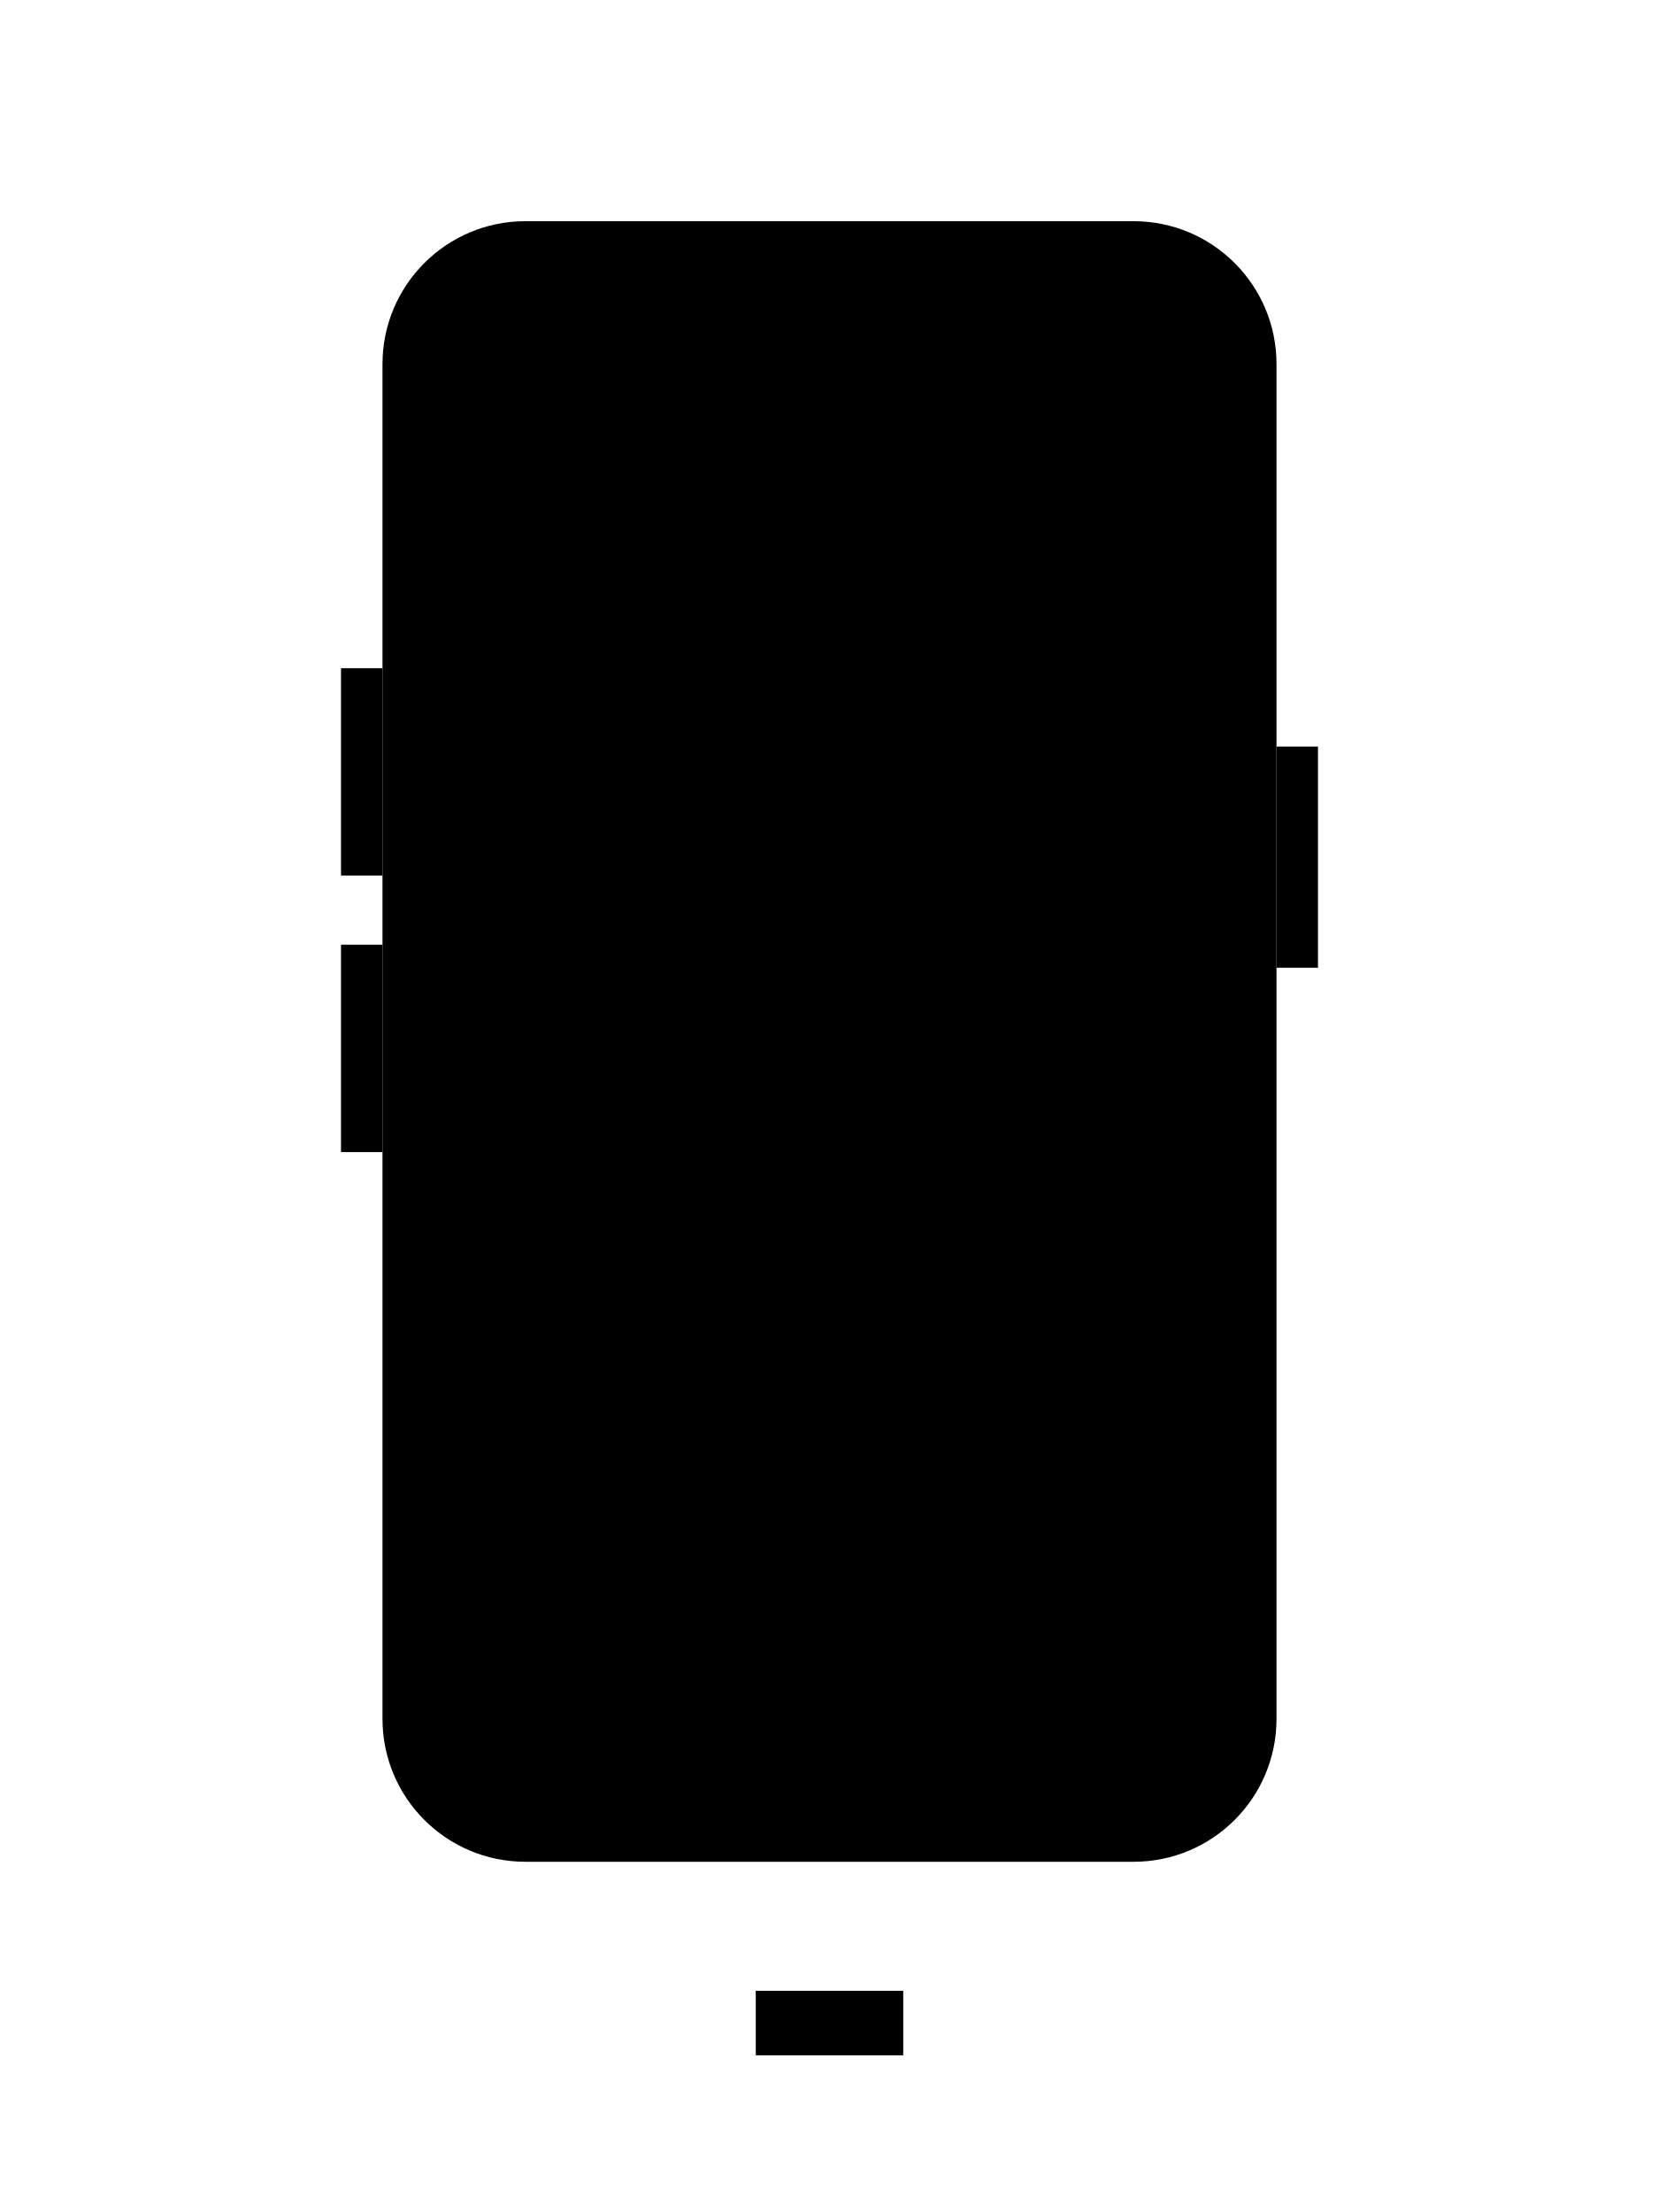
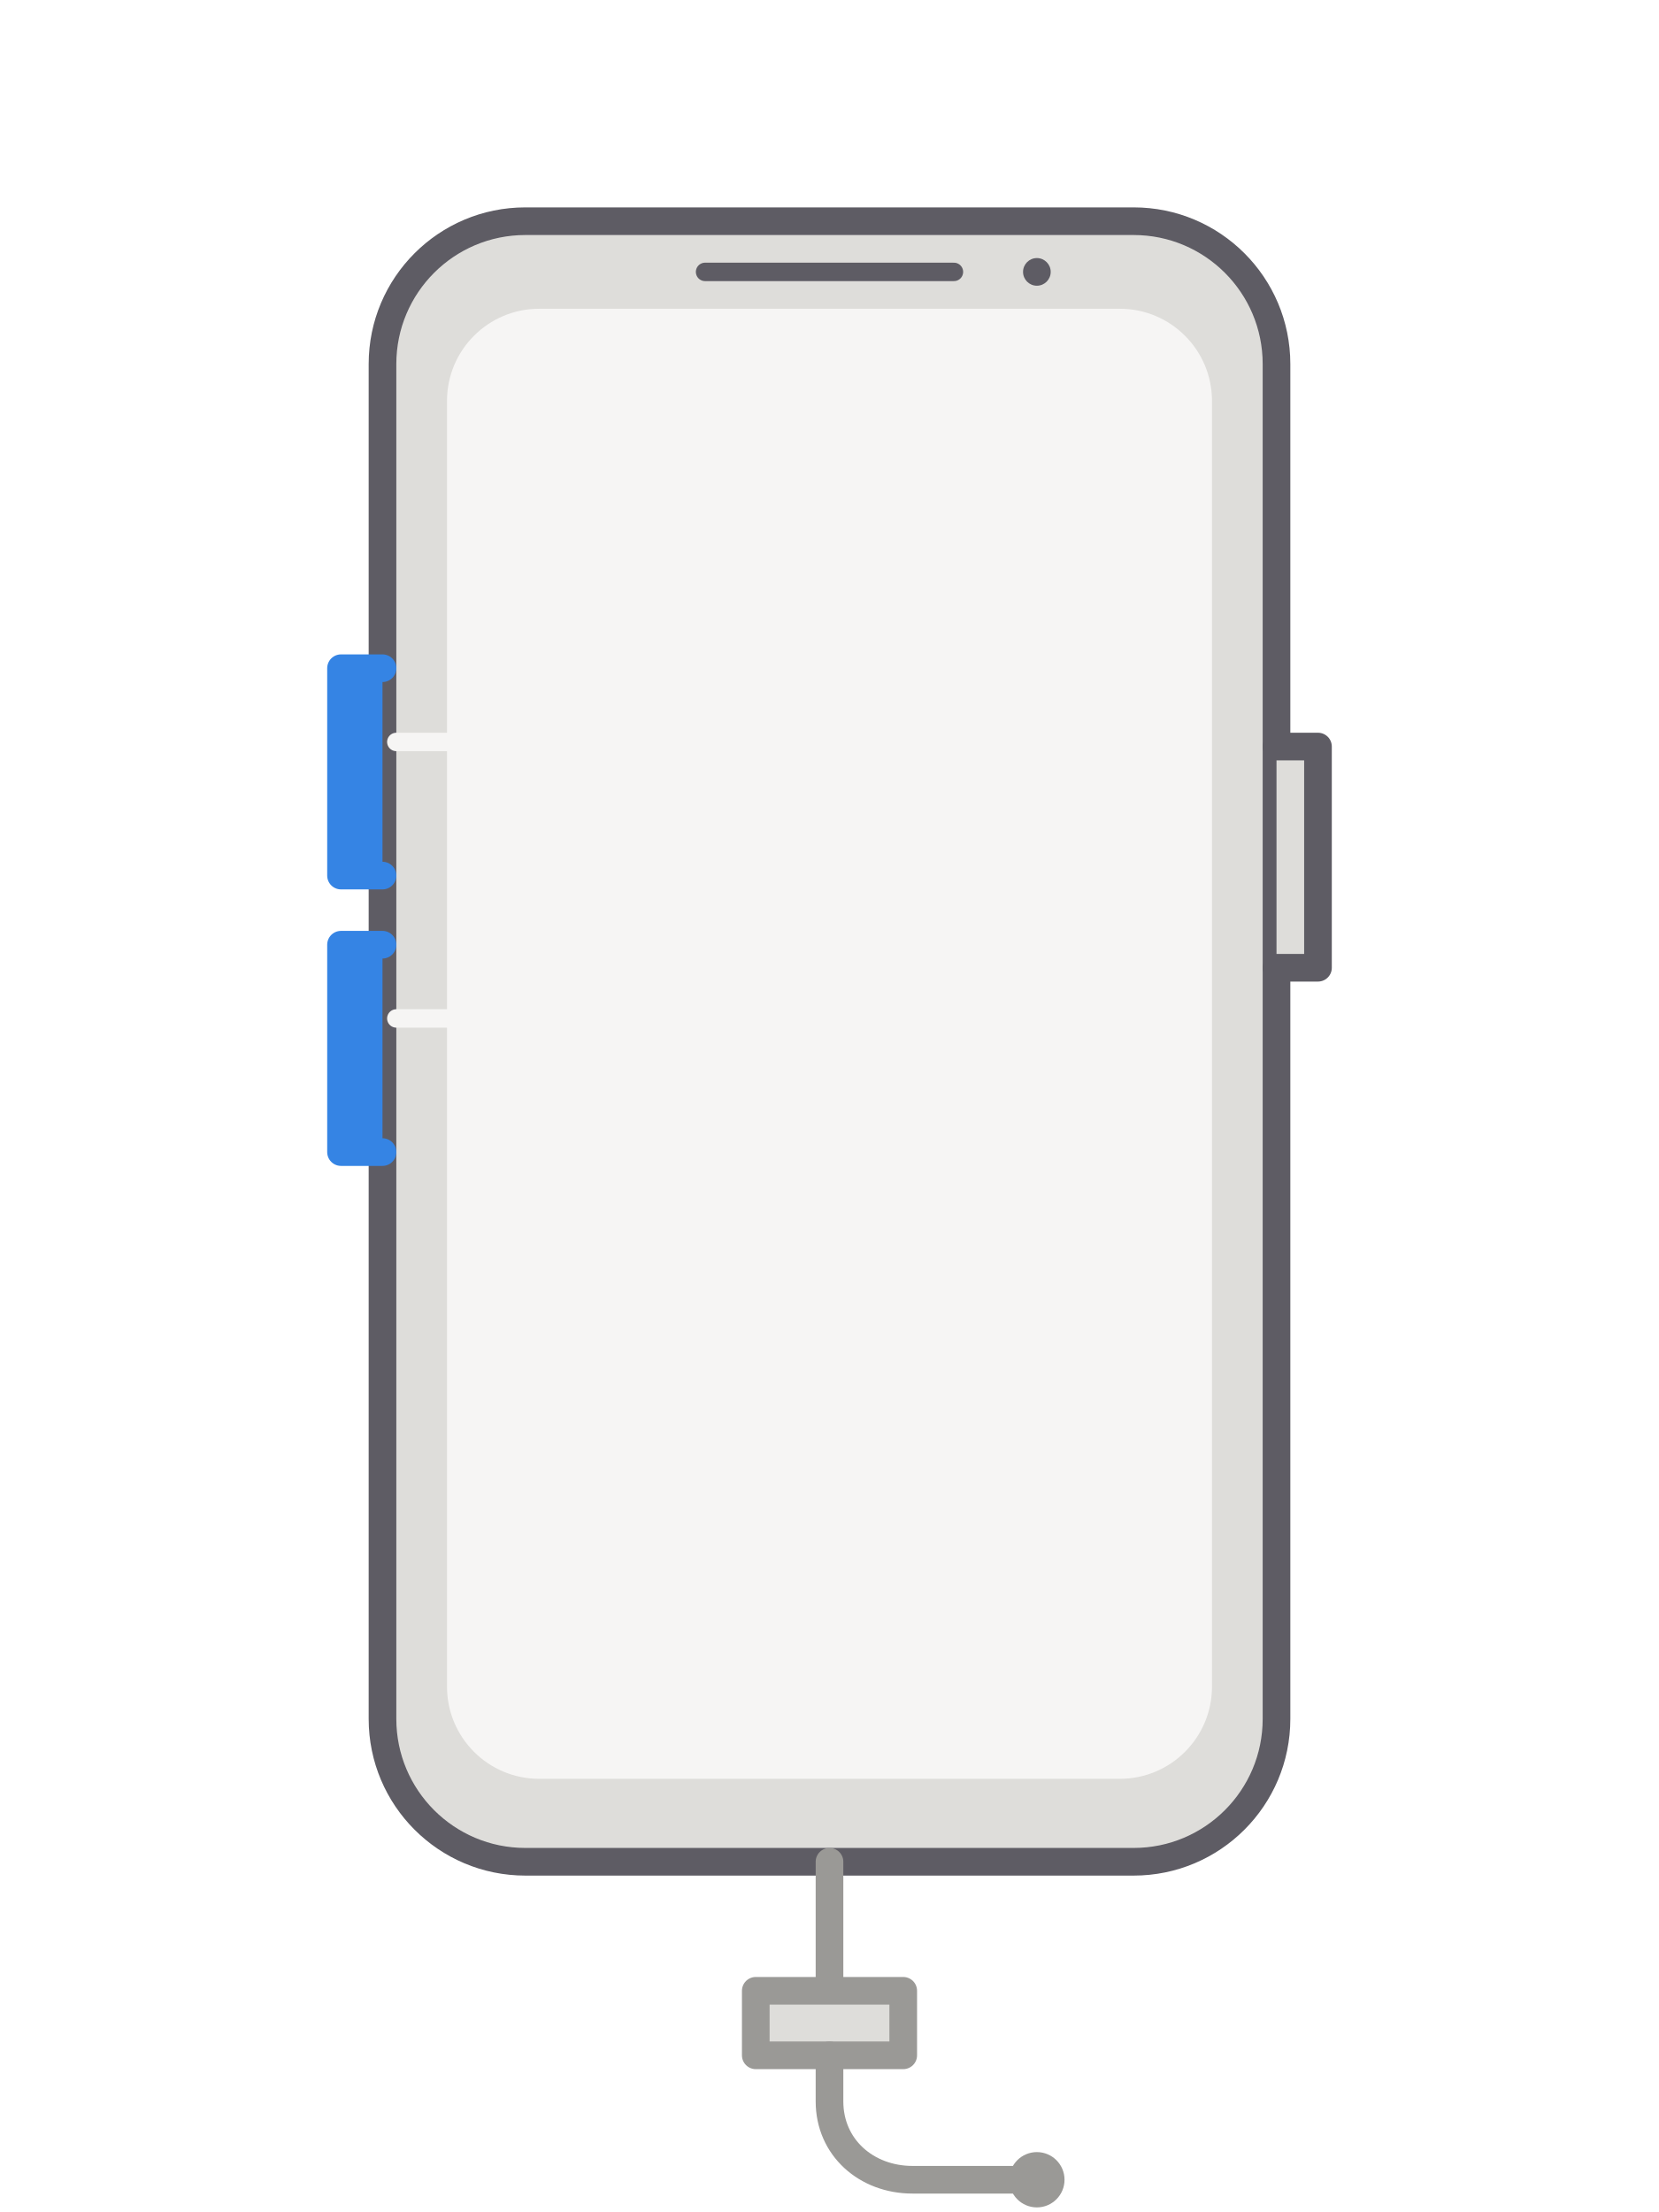
<svg xmlns="http://www.w3.org/2000/svg" viewBox="0 0 360 480" role="img" aria-label="A phone with volume buttons held while a USB cable is connected">
-   <g stroke="__outline__" stroke-width="6" stroke-linecap="round" stroke-linejoin="round">
-     <rect x="83" y="48" width="194" height="356" rx="31" fill="__device__" />
-     <rect x="97" y="67" width="166" height="319" rx="20" fill="__screen__" stroke="none" />
+   <g stroke="#5e5c64" stroke-width="6" stroke-linecap="round" stroke-linejoin="round">
+     <rect x="83" y="48" width="194" height="356" rx="31" fill="#deddda" />
+     <rect x="97" y="67" width="166" height="319" rx="20" fill="#f6f5f4" stroke="none" />
    <path d="M153 59h54" fill="none" stroke-width="4" />
-     <circle cx="225" cy="59" r="3" fill="__outline__" stroke="none" />
-     <path d="M83 145h-9v45h9" fill="__accent__" stroke="__accent__" />
-     <path d="M83 205h-9v45h9" fill="__accent__" stroke="__accent__" />
-     <path d="M277 162h9v48h-9" fill="__device__" />
-     <path d="M180 404v28" fill="none" stroke="__outline__" />
-     <path d="M164 432h32v14h-32z" fill="__device__" />
+     <circle cx="225" cy="59" r="3" fill="#5e5c64" stroke="none" />
+     <path d="M83 145h-9v45h9" fill="#3584e4" stroke="#3584e4" />
+     <path d="M83 205h-9v45h9" fill="#3584e4" stroke="#3584e4" />
+     <path d="M277 162h9v48h-9" fill="#deddda" />
+     <path d="M180 404v28" fill="none" stroke="#9a9996" />
+     <path d="M164 432h32v14h-32z" fill="#deddda" stroke="#9a9996" />
  </g>
-   <path d="M180 446v20c0 13 10 22 23 22h30" fill="none" stroke="__outline__" stroke-width="8" stroke-linecap="round" />
-   <circle cx="239" cy="488" r="6" fill="__accent__" />
-   <path d="M103 161h-17M103 221h-17" fill="none" stroke="__screen__" stroke-width="4" stroke-linecap="round" />
+   <path d="M180 446v10c0 10 8 17 18 17h27" fill="none" stroke="#9a9996" stroke-width="6" stroke-linecap="round" />
+   <circle cx="225" cy="473" r="6" fill="#9a9996" />
+   <path d="M103 161h-17M103 221h-17" fill="none" stroke="#f6f5f4" stroke-width="4" stroke-linecap="round" />
</svg>
